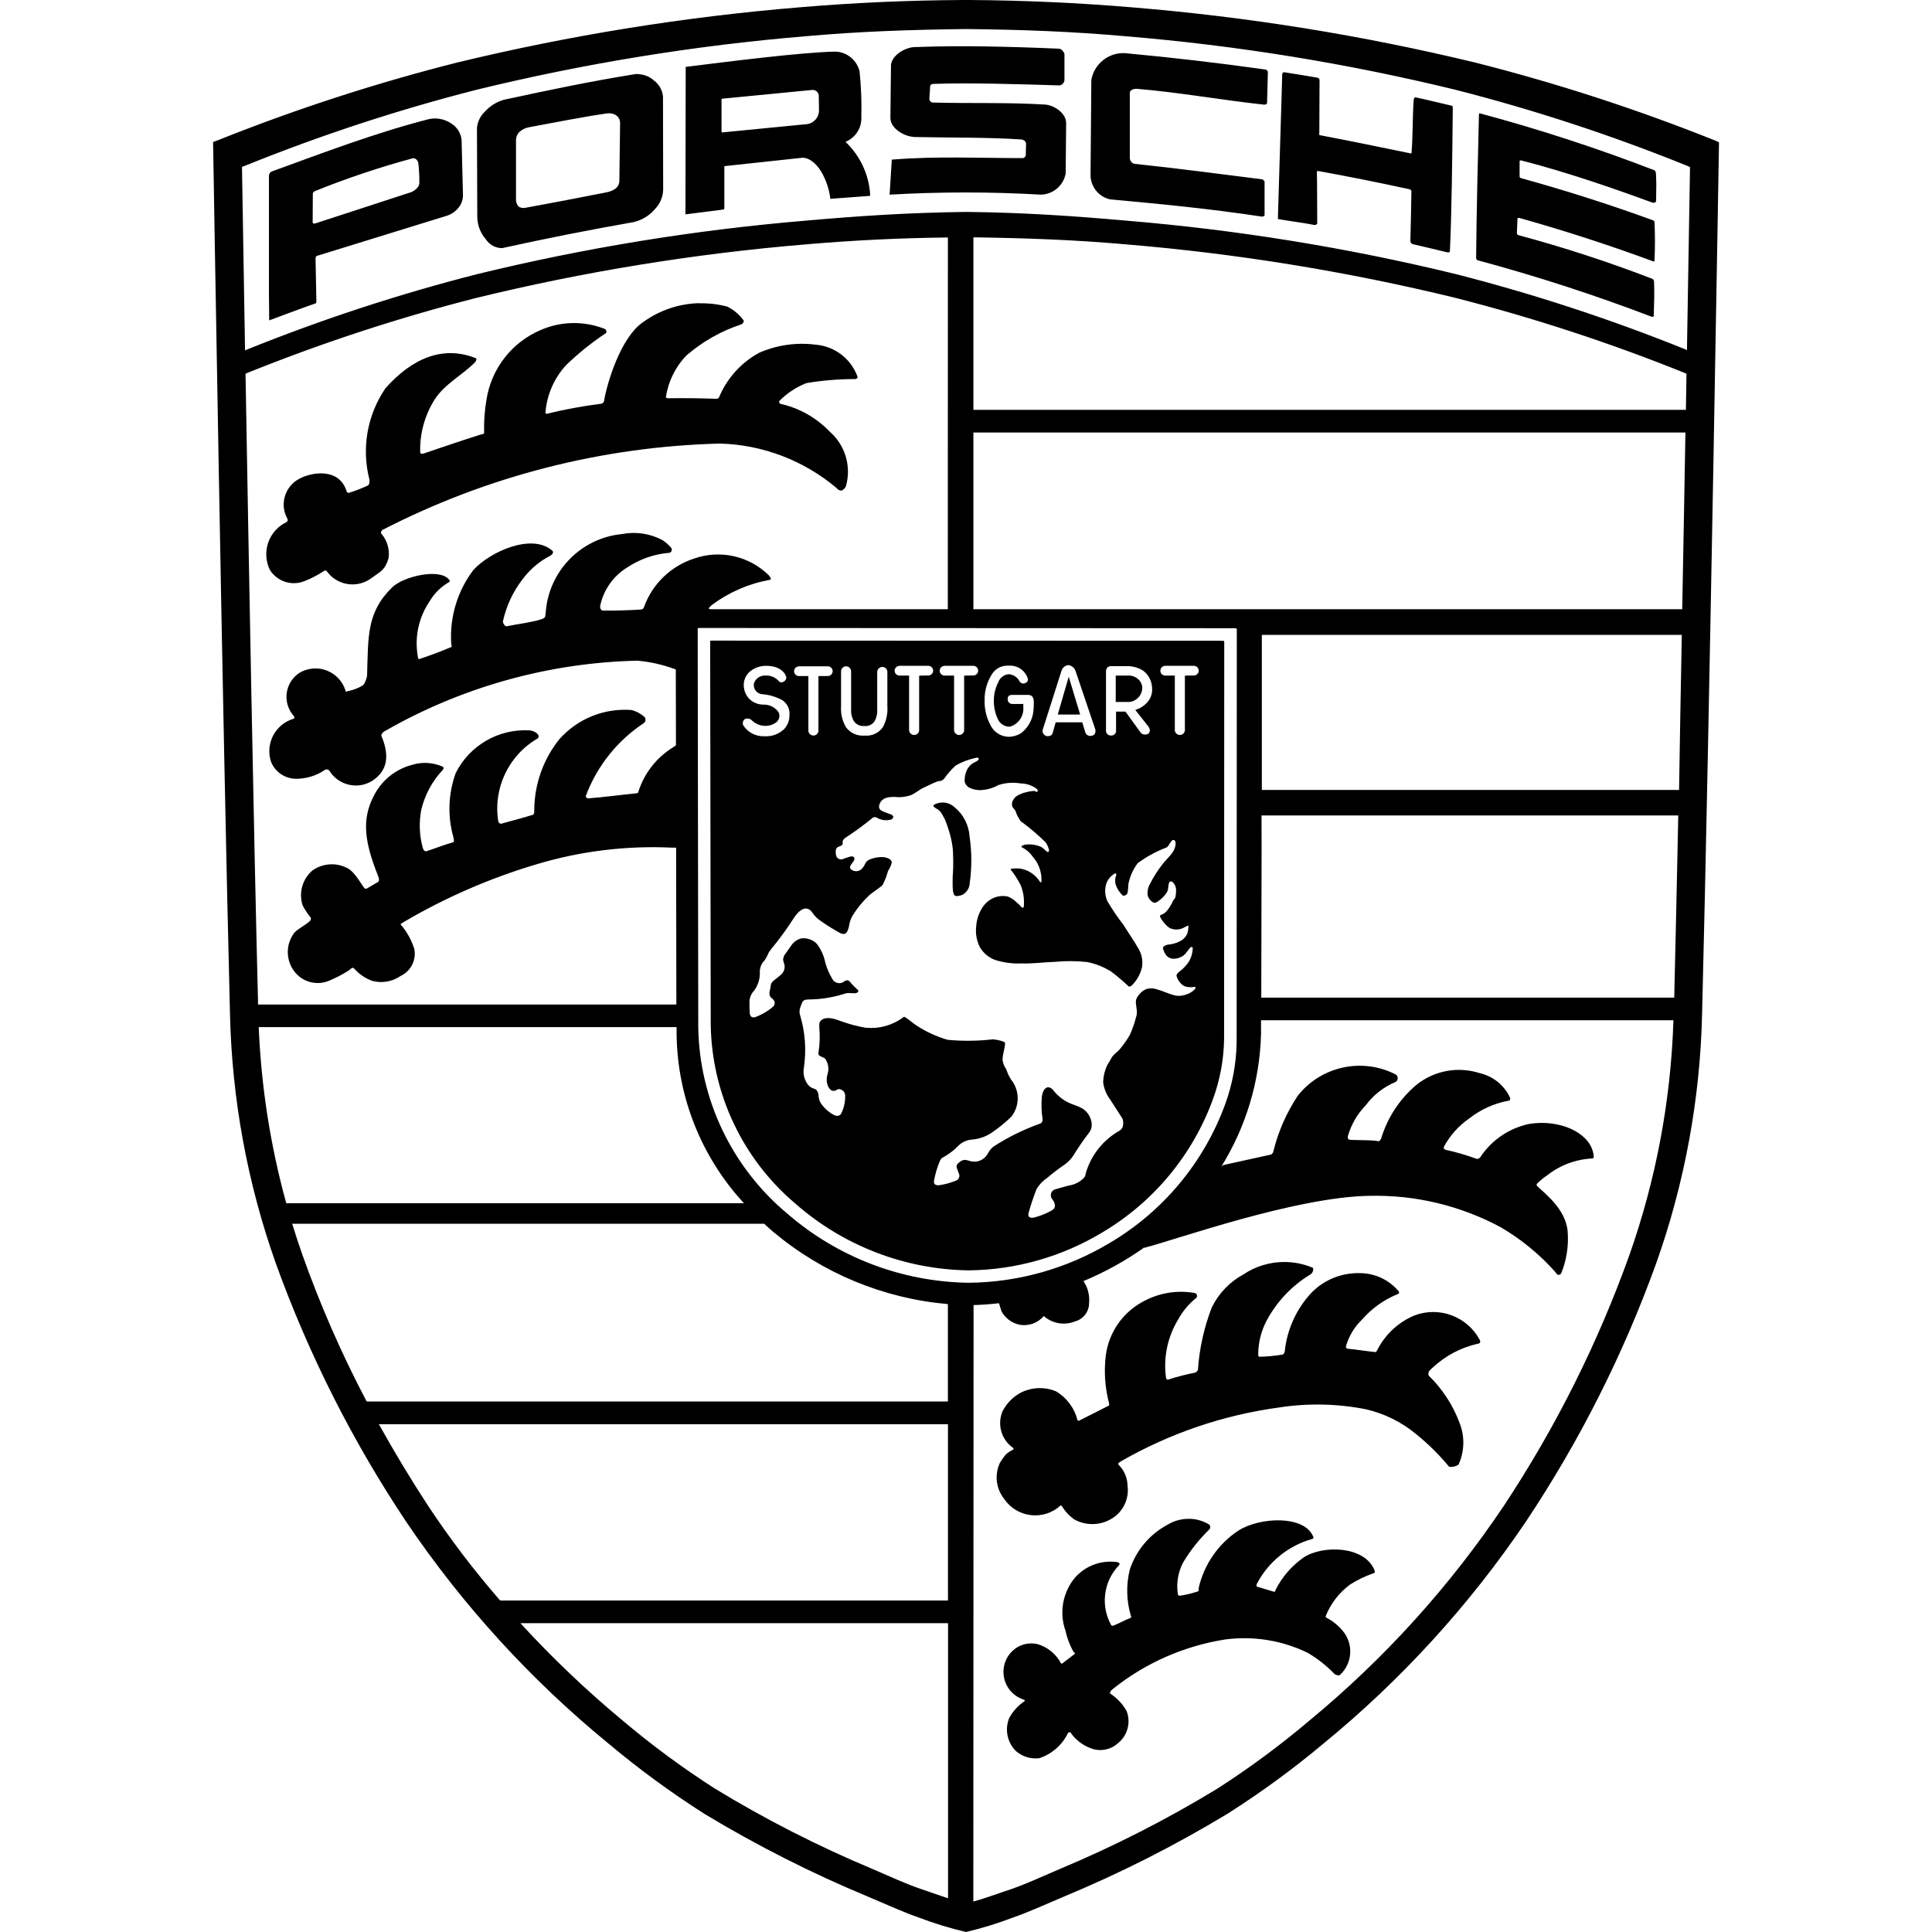
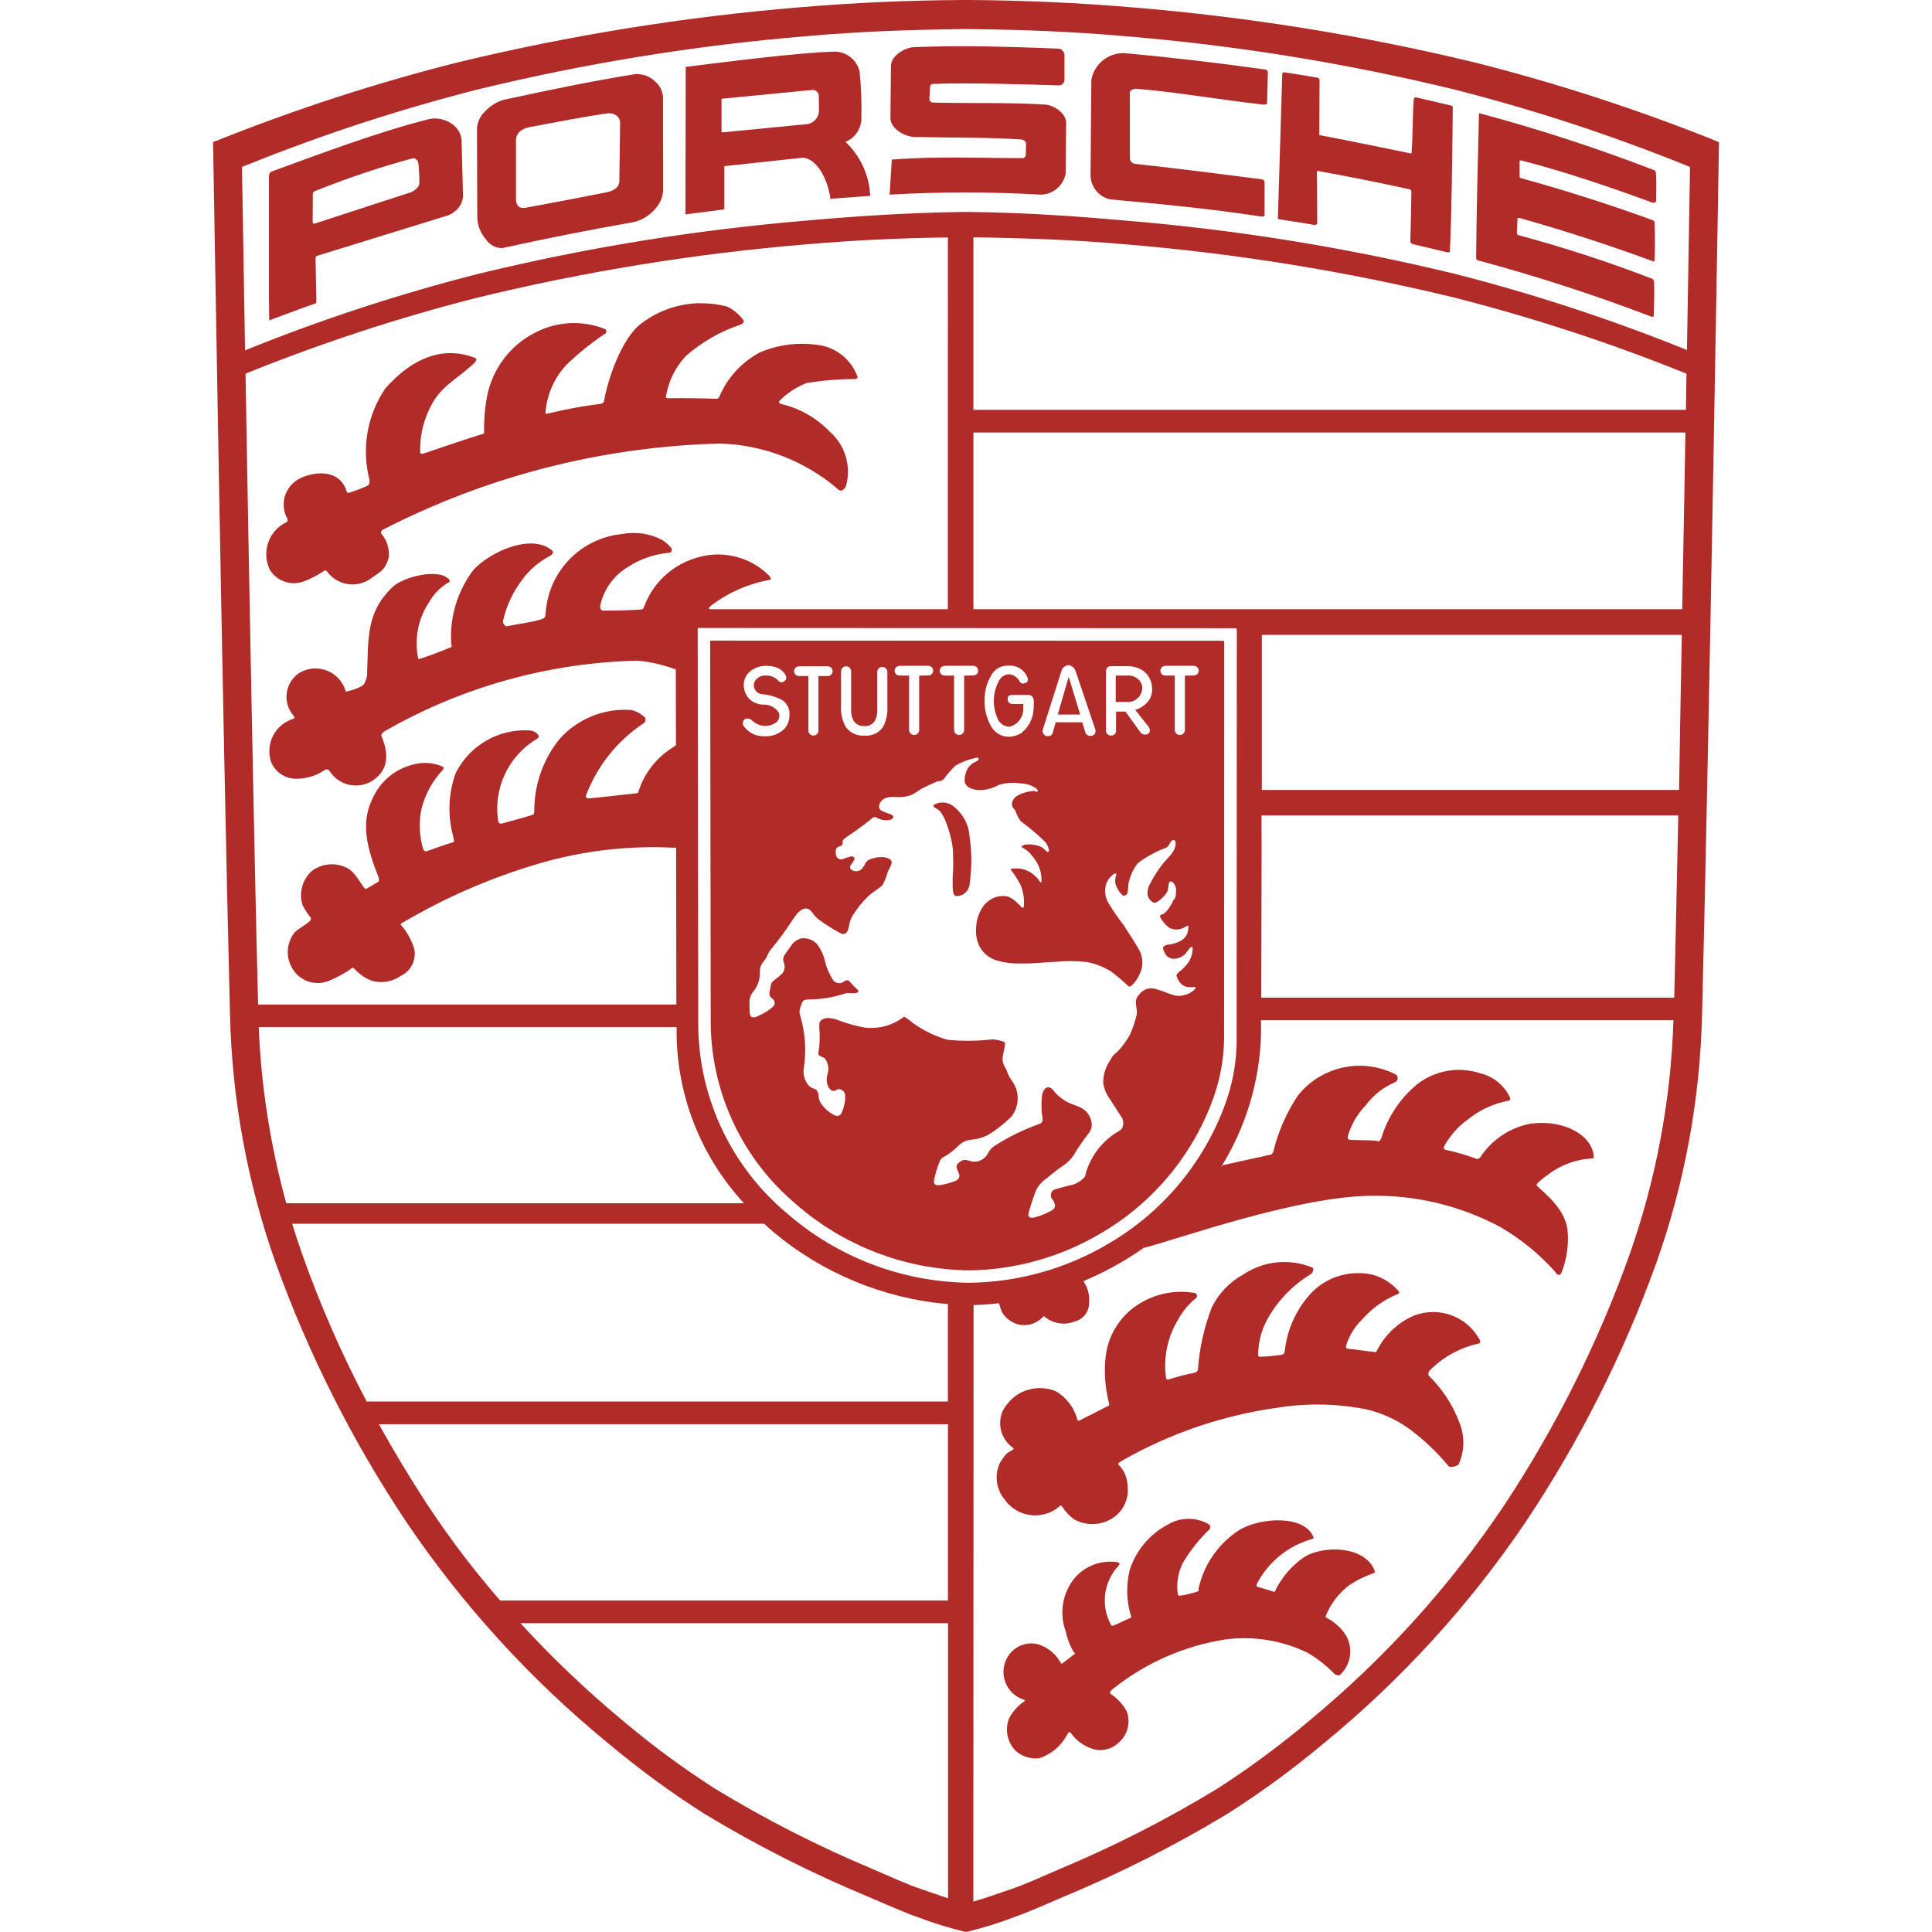
- <svg xmlns="http://www.w3.org/2000/svg" role="img" viewBox="0 0 24 24">
+ <svg xmlns="http://www.w3.org/2000/svg" fill="#B12B28" role="img" viewBox="0 0 24 24">
  <path d="M11.972 0A25.68 25.68 0 0 0 9.93.091a27.858 27.858 0 0 0-4.248.685 23.565 23.565 0 0 0-2.975.966l-.06.022s.118 7.243.21 10.831a9.934 9.934 0 0 0 .569 3.098 14.899 14.899 0 0 0 1.622 3.214A12.884 12.884 0 0 0 7.56 21.66a11.234 11.234 0 0 0 1.192.873 15.214 15.214 0 0 0 2.038 1.031c.233.098.436.192.62.255A4.58 4.58 0 0 0 12 24a4.58 4.58 0 0 0 .59-.182c.182-.063.387-.156.62-.255a15.22 15.22 0 0 0 2.037-1.031 11.25 11.25 0 0 0 1.194-.873 12.88 12.88 0 0 0 2.511-2.752 14.889 14.889 0 0 0 1.622-3.214 9.934 9.934 0 0 0 .57-3.098c.091-3.588.21-10.827.21-10.827a.635.635 0 0 0-.057-.026 23.564 23.564 0 0 0-2.976-.966 27.856 27.856 0 0 0-4.248-.684A26.068 26.068 0 0 0 12.031 0zm0 .361h.057c.679.008 1.288.03 1.963.09a26.585 26.585 0 0 1 4.084.663 22.53 22.53 0 0 1 2.861.937.619.619 0 0 1 .057.025l-.038 2.274a.113.113 0 0 0-.019-.01 22.55 22.55 0 0 0-2.86-.937 26.61 26.61 0 0 0-4.085-.662c-.675-.06-1.281-.1-1.96-.108h-.058c-.679.009-1.29.048-1.965.108a26.608 26.608 0 0 0-4.084.665 22.547 22.547 0 0 0-2.861.938.116.116 0 0 0-.02.01l-.038-2.281.058-.022a22.527 22.527 0 0 1 2.86-.937A26.581 26.581 0 0 1 10.01.45c.675-.06 1.284-.08 1.963-.089zm.288.216a16.633 16.633 0 0 0-.902.008c-.121.005-.288.109-.29.23l-.007.648c-.002.132.172.236.305.239.462.01.87.002 1.318.03.033.003.062.023.062.056l-.003.13a.042.042 0 0 1-.045.046c-.521 0-1.066-.025-1.593.017-.028.002-.027-.005-.028.023l-.024.384-.002.03a16.318 16.318 0 0 1 1.882 0 .32.32 0 0 0 .305-.262l.006-.627c0-.129-.158-.224-.261-.23-.442-.028-.945-.013-1.394-.025a.046.046 0 0 1-.044-.05l.009-.145c0-.028.019-.036.047-.037.444-.016 1.107.005 1.562.019a.072.072 0 0 0 .06-.07V.674c0-.017-.032-.067-.063-.068V.605a33.113 33.113 0 0 0-.9-.028zm-1.88.064c-.423.008-1.341.125-1.862.19L8.515 2.64v.023l.47-.06a.014.014 0 0 0 .01-.006.014.014 0 0 0 .003-.01v-.523l.947-.102c.083-.015.18.046.256.169a.88.88 0 0 1 .114.339l.467-.035c.01 0 .03 0 .028-.01a.988.988 0 0 0-.307-.663.316.316 0 0 0 .197-.31 4.34 4.34 0 0 0-.022-.564.32.32 0 0 0-.3-.247zm3.59.019a.404.404 0 0 0-.413.332l-.01 1.195a.312.312 0 0 0 .24.289c.61.057 1.21.112 1.89.215.011 0 .032-.007.032-.017v-.416c0-.009-.02-.028-.027-.03-.454-.057-1.053-.137-1.589-.193a.076.076 0 0 1-.058-.07v-.812c0-.034.05-.052.084-.05.529.044 1.056.14 1.584.197.014.002.036-.007.037-.021l.01-.382a.037.037 0 0 0-.029-.033 36.382 36.382 0 0 0-1.75-.204zm1.98.237c-.012 0-.022.014-.022.025-.006.274-.045 1.457-.053 1.772v.027c.155.027.326.048.453.074.014.002.035-.008.035-.022-.002-.207 0-.448-.004-.636 0-.013.006-.014.02-.012a31.392 31.392 0 0 1 1.102.22c.008 0 .052.007.052.03-.003.217-.007.4-.013.617a.041.041 0 0 0 .027.04c.145.033.283.067.42.1.037.008.043.001.044-.012.022-.451.03-1.174.036-1.784 0-.008-.003-.02-.01-.022-.153-.035-.297-.072-.453-.105-.014-.003-.022.02-.023.035-.015.223-.009.43-.026.652 0 .008 0 .012-.009.01-.37-.076-.765-.158-1.132-.227-.01-.002-.006-.02-.005-.031l.003-.653a.033.033 0 0 0-.026-.03 23.196 23.196 0 0 0-.417-.068zM7.934.92a.303.303 0 0 0-.037 0c-.543.086-1.089.201-1.64.32a.5.5 0 0 0-.23.143.322.322 0 0 0-.102.205l.004 1.118a.434.434 0 0 0 .106.266.24.24 0 0 0 .204.11 38.518 38.518 0 0 1 1.633-.323.497.497 0 0 0 .268-.166.362.362 0 0 0 .098-.23L8.236 1.2a.28.28 0 0 0-.11-.198.303.303 0 0 0-.191-.08zm2.157.197a.076.076 0 0 1 .08.069l.003.189a.172.172 0 0 1-.14.166l-1.062.104-.009-.008V1.23l.009-.004 1.111-.108a.076.076 0 0 1 .008 0zm-2.52.29a.167.167 0 0 1 .078.022.117.117 0 0 1 .054.106l-.009.704a.125.125 0 0 1-.049.105.291.291 0 0 1-.12.047 61.16 61.16 0 0 1-.997.19.106.106 0 0 1-.088-.017.133.133 0 0 1-.03-.1v-.726a.143.143 0 0 1 .04-.097.243.243 0 0 1 .12-.06c.29-.054.67-.129.968-.172a.167.167 0 0 1 .033-.002zm10.81 0l-.001.001c-.008 0-.008.012-.008.019-.014.606-.03 1.167-.035 1.773 0 .013.006.03.018.033a22.245 22.245 0 0 1 2.158.7c.032.011.031-.013.031-.022.003-.138.01-.278.003-.416a.041.041 0 0 0-.025-.033 16.602 16.602 0 0 0-1.66-.541.028.028 0 0 1-.019-.026l.008-.18c0-.008.014-.01.022-.008a21.848 21.848 0 0 1 1.67.542c.01.003.01-.01.01-.019a5.121 5.121 0 0 0 0-.468.029.029 0 0 0-.02-.026 21.457 21.457 0 0 0-1.638-.523c-.008-.002-.018-.01-.018-.018v-.192c0-.008.013-.013.021-.01.564.144 1.184.36 1.615.519.038.014.06.008.06-.027 0-.157.006-.168-.002-.324-.002-.02-.004-.04-.022-.047a21.383 21.383 0 0 0-2.169-.707zm-12.97.064a.365.365 0 0 0-.084.009c-.65.166-1.303.414-1.956.652a.063.063 0 0 0-.03.052V3.65l.003.33s.471-.177.573-.21c.013-.004.013-.017.013-.031l-.01-.52c0-.015.002-.037.016-.04l1.625-.502a.306.306 0 0 0 .138-.101.237.237 0 0 0 .052-.156l-.017-.683a.272.272 0 0 0-.119-.197.365.365 0 0 0-.204-.068zm-.286.496c.036-.01.07.031.072.063a1.86 1.86 0 0 1 .012.25c-.001.045-.066.097-.11.11l-1.184.386c-.011.004-.031 0-.031-.012l.002-.358c0-.017.02-.031.036-.036a10.796 10.796 0 0 1 1.203-.403zm6.967.981c.653.01 1.246.03 1.9.088a26.591 26.591 0 0 1 4.083.663 22.501 22.501 0 0 1 2.861.937.107.107 0 0 1 .014.007 89.441 89.441 0 0 0-.007.448h-8.851zm-.317.002l-.001 4.618H8.827c-.043-.004-.015-.023.015-.052a1.71 1.71 0 0 1 .715-.312c.022-.002.028-.014-.003-.054a.898.898 0 0 0-.93-.212.985.985 0 0 0-.624.603.04.04 0 0 1-.04.031 6.734 6.734 0 0 1-.47.013c-.025 0-.037-.032-.035-.056a.737.737 0 0 1 .343-.484 1.1 1.1 0 0 1 .519-.178.04.04 0 0 0 .02-.063.515.515 0 0 0-.105-.093.758.758 0 0 0-.504-.077 1.053 1.053 0 0 0-.948.964c-.01.06.006.074-.053.094-.112.038-.322.064-.434.088-.02.003-.05-.043-.045-.063a1.309 1.309 0 0 1 .244-.522 1.006 1.006 0 0 1 .342-.291c.026-.013.05-.044.026-.064-.253-.22-.771.012-.98.241a1.37 1.37 0 0 0-.275.91c0 .016.014.041 0 .047a4.942 4.942 0 0 1-.4.15c-.012.003-.014-.028-.016-.04a.93.93 0 0 1 .147-.677.661.661 0 0 1 .244-.241c.01-.006.008-.018 0-.028-.115-.149-.569-.042-.708.094-.32.312-.297.615-.312 1.097-.001.023-.03.111-.056.123a.57.57 0 0 1-.184.07c-.021.006-.023.014-.028-.007a.39.39 0 0 0-.57-.222.356.356 0 0 0-.077.532c.015.017.02.034-.003.041a.42.42 0 0 0-.275.534.336.336 0 0 0 .296.21.628.628 0 0 0 .37-.108.043.043 0 0 1 .06.01.386.386 0 0 0 .531.124c.162-.107.234-.273.114-.559-.007-.016.02-.046.034-.054a6.615 6.615 0 0 1 3.144-.88 1.78 1.78 0 0 1 .456.101.094.094 0 0 1 .023.008l.002.941a.19.19 0 0 1-.034.025 1.005 1.005 0 0 0-.432.55c-.004.017-.006.021-.035.024-.193.019-.399.047-.591.062-.011.002-.032-.019-.028-.03a1.87 1.87 0 0 1 .725-.908.057.057 0 0 0 .01-.067.375.375 0 0 0-.168-.093 1.087 1.087 0 0 0-.895.362 1.418 1.418 0 0 0-.312.875c-.001.022.003.058-.019.065-.124.039-.261.074-.39.11-.015.004-.035-.011-.038-.027a1.006 1.006 0 0 1 .486-1.03c.051-.04-.038-.102-.102-.102a.963.963 0 0 0-.913.53 1.301 1.301 0 0 0-.03.793c.003.023.019.063-.006.069-.079.019-.265.09-.323.108-.021.007-.035-.003-.047-.03a1.041 1.041 0 0 1-.021-.488 1.102 1.102 0 0 1 .268-.493c.008-.01.011-.032 0-.037a.54.54 0 0 0-.378-.025.74.74 0 0 0-.477.38c-.159.297-.118.583.051 1.005.008.02.018.058 0 .07l-.137.08c-.017.013-.032.002-.044-.015-.055-.078-.124-.202-.21-.24a.415.415 0 0 0-.428.035.406.406 0 0 0-.12.431.875.875 0 0 0 .1.152c.01.014-.001.036-.013.047-.059.052-.14.09-.188.14a.395.395 0 0 0-.01.471.365.365 0 0 0 .45.123 1.624 1.624 0 0 0 .232-.122c.027-.018.045-.051.07-.025a.546.546 0 0 0 .224.153.427.427 0 0 0 .354-.062.305.305 0 0 0 .168-.338.875.875 0 0 0-.143-.27c-.033-.035-.035-.033 0-.054a7.435 7.435 0 0 1 1.66-.724 5.024 5.024 0 0 1 1.69-.207h.046l.003 1.949H3.206c-.054-2.133-.116-5.51-.156-7.836a.113.113 0 0 1 .014-.007 22.499 22.499 0 0 1 2.86-.937 26.59 26.59 0 0 1 4.084-.663 23.38 23.38 0 0 1 1.768-.086zm-3.088.816a1.237 1.237 0 0 0-.693.232c-.286.188-.456.773-.49.982a.044.044 0 0 1-.04.036 5.998 5.998 0 0 0-.676.125c-.007.001-.012-.01-.012-.017a.983.983 0 0 1 .258-.59 3.506 3.506 0 0 1 .493-.396c.013-.011.004-.045-.012-.051a1.035 1.035 0 0 0-.797.012 1.129 1.129 0 0 0-.675.867 2.062 2.062 0 0 0-.029.41c.002.017-.03.018-.045.023-.246.077-.504.167-.71.236-.01.004-.039.002-.039-.01a1.168 1.168 0 0 1 .175-.655c.12-.195.343-.305.505-.469.011-.012.028-.044.011-.051-.41-.165-.797.004-1.124.375a1.395 1.395 0 0 0-.2 1.124c.009.036 0 .075-.019.083a1.805 1.805 0 0 1-.23.089.025.025 0 0 1-.033-.02c-.093-.296-.44-.238-.597-.148a.361.361 0 0 0-.139.489.031.031 0 0 1-.01.044.442.442 0 0 0-.205.596.352.352 0 0 0 .428.137 1.208 1.208 0 0 0 .246-.129.027.027 0 0 1 .03.004.393.393 0 0 0 .566.08c.115-.082.16-.096.204-.244a.39.39 0 0 0-.09-.3c-.012-.01-.001-.04.013-.047A9.692 9.692 0 0 1 8.947 5.51a2.35 2.35 0 0 1 1.446.553.072.072 0 0 0 .062.031.098.098 0 0 0 .054-.056.66.66 0 0 0-.204-.678 1.21 1.21 0 0 0-.612-.344c-.012-.003-.02-.029-.01-.037a.968.968 0 0 1 .335-.22 3.587 3.587 0 0 1 .605-.05c.014-.001.035-.015.03-.028a.606.606 0 0 0-.527-.4 1.325 1.325 0 0 0-.693.1 1.118 1.118 0 0 0-.5.553.036.036 0 0 1-.032.02 12.139 12.139 0 0 0-.594-.007c-.014 0-.035 0-.035-.014a.943.943 0 0 1 .255-.517 1.989 1.989 0 0 1 .68-.386c.019-.006.04-.036.029-.051a.549.549 0 0 0-.201-.17 1.237 1.237 0 0 0-.347-.041zm3.405 1.607h8.845c-.012.686-.025 1.433-.04 2.195h-8.805zM8.681 7.801l6.666.003a.016.016 0 0 1 .017.013l-.002 5.138a2.354 2.354 0 0 1-.143.764 3.327 3.327 0 0 1-1.44 1.725 3.468 3.468 0 0 1-1.74.491 3.512 3.512 0 0 1-2.26-.86 3.078 3.078 0 0 1-1.105-2.31L8.667 7.82c0-.013.001-.019.014-.019zm6.994.086h5.217c-.012.645-.025 1.296-.034 1.926h-5.183V8.318zm-6.839.071c-.013 0-.014.005-.014.018l.007 4.753a2.97 2.97 0 0 0 1.054 2.225 3.333 3.333 0 0 0 2.153.827 3.284 3.284 0 0 0 1.66-.473 3.193 3.193 0 0 0 1.374-1.66 2.28 2.28 0 0 0 .136-.734l.002-4.94a.015.015 0 0 0-.016-.014zm4.436.304a.101.101 0 0 1 .001 0 .11.11 0 0 1 .087.071l.242.715a.079.079 0 0 1-.003.07.066.066 0 0 1-.054.024.065.065 0 0 1-.063-.044l-.038-.125h-.33l-.036.128c-.01.04-.04.044-.071.044a.063.063 0 0 1-.044-.028.057.057 0 0 1-.01-.052l.232-.728a.101.101 0 0 1 .087-.075zm-.763.007a.226.226 0 0 1 .023 0 .232.232 0 0 1 .235.157.046.046 0 0 1-.031.059.053.053 0 0 1-.07-.02.166.166 0 0 0-.132-.09.151.151 0 0 0-.133.1.498.498 0 0 0-.055.222.524.524 0 0 0 .046.228.159.159 0 0 0 .154.102.233.233 0 0 0 .166-.243v-.039h-.135a.057.057 0 0 1-.059-.063c0-.023.007-.05.059-.05h.192c.064 0 .073.048.073.09a.792.792 0 0 1-.011.152.399.399 0 0 1-.15.236.301.301 0 0 1-.15.043.257.257 0 0 1-.227-.145.618.618 0 0 1-.073-.31.577.577 0 0 1 .08-.304.226.226 0 0 1 .198-.125zm-2.988.002a.318.318 0 0 1 .004 0c.183.002.243.111.243.15 0 .035-.061.08-.095.039a.2.2 0 0 0-.157-.068.143.143 0 0 0-.15.096.114.114 0 0 0 .094.135.61.61 0 0 1 .267.08h-.001a.202.202 0 0 1 .081.18.247.247 0 0 1-.067.175.327.327 0 0 1-.247.088.297.297 0 0 1-.263-.14c-.004-.01-.01-.063.034-.078a.084.084 0 0 1 .082.026.239.239 0 0 0 .156.063.223.223 0 0 0 .148-.05.105.105 0 0 0 .024-.116.219.219 0 0 0-.193-.098.25.25 0 0 1-.172-.07.25.25 0 0 1-.069-.196.219.219 0 0 1 .1-.163.318.318 0 0 1 .181-.053zm1.649 0a.06.06 0 0 1 .001 0 .06.06 0 0 1 .006 0h.355a.06.06 0 1 1 0 .12l-.114.002v.682a.063.063 0 0 1-.125 0v-.683h-.116a.06.06 0 0 1-.007-.12zm.56 0a.06.06 0 0 1 .001 0 .06.06 0 0 1 .006 0h.354a.06.06 0 1 1 0 .12l-.114.002v.682a.063.063 0 0 1-.125 0v-.683h-.115a.06.06 0 0 1-.007-.12zm2.74 0a.06.06 0 0 1 .002 0 .06.06 0 0 1 .006 0h.353a.06.06 0 1 1 0 .12l-.112.002v.682a.063.063 0 0 1-.125 0v-.683h-.116a.06.06 0 0 1-.007-.12zm-.677.004a.063.063 0 0 1 .012 0h.19a.364.364 0 0 1 .208.058.278.278 0 0 1 .108.206.235.235 0 0 1-.071.198.305.305 0 0 1-.117.075l-.02.007.158.2a.086.086 0 0 1 .023.056c-.002.032-.023.05-.06.05a.066.066 0 0 1-.056-.027l-.187-.258h-.117v.23a.059.059 0 0 1-.063.067.06.06 0 0 1-.062-.067v-.726a.073.073 0 0 1 .016-.05.063.063 0 0 1 .038-.019zm-3.87.002a.06.06 0 0 1 .003 0h.357a.06.06 0 0 1 0 .121h-.116v.684a.063.063 0 0 1-.125 0v-.684h-.116a.06.06 0 0 1-.003-.12zm.583 0a.063.063 0 0 1 .002 0 .063.063 0 0 1 .065.064v.471a.258.258 0 0 0 .037.151.146.146 0 0 0 .127.056.138.138 0 0 0 .125-.056.265.265 0 0 0 .035-.15V8.34h.001a.063.063 0 0 1 .125 0v.432a.474.474 0 0 1-.056.262.25.25 0 0 1-.228.104.26.26 0 0 1-.23-.104.456.456 0 0 1-.061-.262V8.34a.063.063 0 0 1 .058-.063zm3.354.115v.328h.13a.18.18 0 0 0 .2-.174.15.15 0 0 0-.051-.109.178.178 0 0 0-.13-.045zm-.584.015l-.136.469h.278zm-1.14 1.005c.011 0 .021.002.022.011.002.018-.016.029-.042.042a.206.206 0 0 0-.094.08.31.31 0 0 0-.039.163.115.115 0 0 0 .063.079.298.298 0 0 0 .142.028.502.502 0 0 0 .215-.063.581.581 0 0 1 .276-.02.341.341 0 0 1 .194.063c.024.017.02.038.011.04-.014.005-.029-.012-.044-.01a.674.674 0 0 0-.142.03c-.06.027-.087.037-.116.09a.099.099 0 0 0-.007.073c.01.024.035.04.04.057a.446.446 0 0 0 .064.125.205.205 0 0 0 .03.023 2.668 2.668 0 0 1 .282.243.26.26 0 0 1 .04.093c.003.012-.007.03-.018.025a.255.255 0 0 1-.036-.029.178.178 0 0 0-.053-.039.368.368 0 0 0-.176-.025c-.027 0-.081.024-.05.036a.357.357 0 0 1 .132.116.43.43 0 0 1 .107.31c0 .006-.012.01-.015.006a.359.359 0 0 0-.102-.109.324.324 0 0 0-.21-.062c-.015.001-.06 0-.055.014a1.19 1.19 0 0 1 .123.191.562.562 0 0 1 .039.276c-.001.005-.02.01-.023.005a.61.61 0 0 0-.077-.076.349.349 0 0 0-.094-.06.29.29 0 0 0-.204.028.325.325 0 0 0-.13.132.492.492 0 0 0-.062.205.46.46 0 0 0 .042.257.368.368 0 0 0 .19.164.955.955 0 0 0 .334.044c.139.005.278-.016.417-.02a1.943 1.943 0 0 1 .396.003.88.88 0 0 1 .3.12 2.64 2.64 0 0 1 .215.183c.008.006.026-.003.035-.009a.462.462 0 0 0 .131-.233.346.346 0 0 0-.056-.246c-.047-.085-.116-.18-.17-.27a2.962 2.962 0 0 1-.202-.296.305.305 0 0 1-.017-.221.238.238 0 0 1 .107-.128c.011-.007.022.006.017.021a.184.184 0 0 0-.008.112.32.32 0 0 0 .089.14c.013.01.047-.005.055-.021.018-.043.007-.11.023-.154a.619.619 0 0 1 .108-.226 1.47 1.47 0 0 1 .36-.196c.033-.019.054-.105.091-.091.037.013.017.1-.011.142-.04.062-.087.1-.131.156a1.536 1.536 0 0 0-.157.247.222.222 0 0 0-.029.137.14.14 0 0 0 .073.094c.022.01.05-.01.07-.025a.385.385 0 0 0 .097-.103c.023-.038.01-.089.032-.128.006-.009.03-.007.037 0a.139.139 0 0 1 .044.084.393.393 0 0 1-.01.113c-.003.008-.024.027-.031.045a.244.244 0 0 1-.02.04c-.036.063-.078.116-.125.126-.01.001-.017.021-.01.03a.391.391 0 0 0 .113.132.198.198 0 0 0 .152.01c.027-.008.048-.027.079-.037.013-.004.005.004.005.017a.27.27 0 0 1-.015.086.19.19 0 0 1-.075.083.395.395 0 0 1-.166.05c-.027.005-.068.025-.058.051a.256.256 0 0 0 .042.085.122.122 0 0 0 .08.039.205.205 0 0 0 .125-.036c.04-.026.061-.074.096-.108.007-.006.026 0 .026.01a.36.36 0 0 1-.041.158.497.497 0 0 1-.128.138c-.015.013-.033.029-.033.049a.2.2 0 0 0 .044.084.134.134 0 0 0 .083.054.269.269 0 0 0 .1 0c.013 0 .01.023-.001.031a.253.253 0 0 1-.117.068.25.25 0 0 1-.128.008c-.081-.02-.134-.05-.214-.073a.23.23 0 0 0-.135-.009.227.227 0 0 0-.106.083.133.133 0 0 0-.03.064c-.006.063.025.13.005.192a1.415 1.415 0 0 1-.081.234 1.314 1.314 0 0 1-.115.165c-.04.054-.093.074-.12.133a.638.638 0 0 1-.038.063.515.515 0 0 0-.058.229.452.452 0 0 0 .085.209l.153.237a.149.149 0 0 1 .009.083.088.088 0 0 1-.044.07.893.893 0 0 0-.419.527l-.002.013v.004a.106.106 0 0 1-.021.042.334.334 0 0 1-.19.096c-.055.015-.11.029-.165.046a.077.077 0 0 0-.044.031.08.08 0 0 0 .009.097.137.137 0 0 1 .03.071.063.063 0 0 1-.013.042.108.108 0 0 1-.028.022.865.865 0 0 1-.216.087c-.05.011-.086-.002-.07-.059a3.075 3.075 0 0 1 .098-.293.42.42 0 0 1 .133-.14 2.289 2.289 0 0 1 .212-.162.411.411 0 0 0 .119-.126 3.299 3.299 0 0 1 .19-.275.163.163 0 0 0 .029-.129.246.246 0 0 0-.142-.185 1.052 1.052 0 0 0-.085-.034.534.534 0 0 1-.246-.175.09.09 0 0 0-.062-.04c-.063.002-.081.09-.083.138a1.17 1.17 0 0 0 .004.212.18.18 0 0 1 .004.072.055.055 0 0 1-.039.034 2.74 2.74 0 0 0-.565.279.24.24 0 0 0-.063.07l-.017.029a.187.187 0 0 1-.223.08.5.5 0 0 0-.044-.011.094.094 0 0 0-.064.017.162.162 0 0 0-.041.036.06.06 0 0 0-.01.019v.006a.057.057 0 0 0 0 .008.07.07 0 0 0 .004.017l.022.06a.066.066 0 0 1-.038.096.881.881 0 0 1-.203.055c-.04.005-.075-.01-.065-.057a1.1 1.1 0 0 1 .07-.237.094.094 0 0 1 .057-.06.79.79 0 0 0 .179-.14.266.266 0 0 1 .169-.073.512.512 0 0 0 .262-.1 1.73 1.73 0 0 0 .225-.186.37.37 0 0 0-.006-.46l-.02-.035c-.019-.03-.03-.073-.046-.104a.24.24 0 0 1-.039-.104c0-.068.027-.133.031-.201a.024.024 0 0 0-.016-.025.488.488 0 0 0-.137-.03 2.677 2.677 0 0 1-.56.006 1.423 1.423 0 0 1-.39-.18c-.053-.033-.085-.07-.139-.101-.014-.008-.015-.005-.028.006a.672.672 0 0 1-.459.125h-.002a1.766 1.766 0 0 1-.294-.077c-.073-.027-.19-.074-.26-.015-.029.025-.022.06-.022.093a1.244 1.244 0 0 1-.01.305.038.038 0 0 0 .003.032.044.044 0 0 0 .006.006.136.136 0 0 0 .036.02l.01.004c.028.01.033.023.05.058a.196.196 0 0 1 .016.062.159.159 0 0 1-.003.062.544.544 0 0 1-.009.039.207.207 0 0 0 .008.135.115.115 0 0 0 .042.053.073.073 0 0 0 .01.004.063.063 0 0 0 .01.003.068.068 0 0 0 .01 0h.01a.074.074 0 0 0 .02-.008l.004-.002a.05.05 0 0 1 .035-.012.046.046 0 0 1 .01.003.08.08 0 0 1 .063.074.484.484 0 0 1-.046.221.058.058 0 0 1-.077.03l-.018-.007a.445.445 0 0 1-.14-.117.19.19 0 0 1-.049-.112.12.12 0 0 0-.028-.082.09.09 0 0 0-.032-.016.144.144 0 0 1-.07-.046.268.268 0 0 1-.052-.219 1.5 1.5 0 0 0-.046-.64.149.149 0 0 1 .002-.108l.016-.043a.148.148 0 0 1 .007-.016.06.06 0 0 1 .042-.032.167.167 0 0 1 .029-.003 1.516 1.516 0 0 0 .45-.07.152.152 0 0 1 .062-.01.89.89 0 0 0 .073.002c.03 0 .06-.027.024-.05a.847.847 0 0 1-.084-.087.046.046 0 0 0-.052-.022.072.072 0 0 0-.01.005l-.009.005a.098.098 0 0 1-.152-.029.824.824 0 0 1-.087-.202.555.555 0 0 0-.109-.238.235.235 0 0 0-.19-.063.216.216 0 0 0-.13.098l-.063.088a.144.144 0 0 0-.031.067.107.107 0 0 0 0 .016.14.14 0 0 0 .008.032.133.133 0 0 1-.039.154l-.094.075a.087.087 0 0 0-.03.06.527.527 0 0 1-.012.06.13.13 0 0 0-.003.045.088.088 0 0 0 .002.012.081.081 0 0 0 .031.04.156.156 0 0 1 .013.012.074.074 0 0 1 .012.017.06.06 0 0 1-.012.07.219.219 0 0 1-.024.021.753.753 0 0 1-.19.108.098.098 0 0 1-.026.006c-.038.003-.05-.026-.052-.06-.003-.044-.003-.089-.003-.134a.207.207 0 0 1 .057-.137.36.36 0 0 0 .072-.225.197.197 0 0 1 .04-.13.305.305 0 0 0 .057-.09.257.257 0 0 1 .039-.066 3.861 3.861 0 0 0 .281-.384c.054-.086.155-.192.237-.073a.357.357 0 0 0 .078.084 2.395 2.395 0 0 0 .259.164c.094.053.109-.042.125-.121v-.003a.331.331 0 0 1 .038-.092 1.26 1.26 0 0 1 .202-.247c.043-.038.105-.076.15-.113.018-.016.023-.018.03-.04.009-.022.024-.05.034-.078.01-.027.015-.055.024-.076a.344.344 0 0 0 .044-.098v-.003a.023.023 0 0 0 0-.005v-.007l-.003-.007a.05.05 0 0 0-.021-.024.18.18 0 0 0-.102-.026h-.003a.384.384 0 0 0-.148.031.106.106 0 0 0-.054.054.226.226 0 0 1-.042.063.098.098 0 0 1-.13.006c-.024-.016-.014-.043 0-.063a.414.414 0 0 0 .035-.05.042.042 0 0 0 .005-.025v-.004l-.002-.005a.031.031 0 0 0-.005-.006.046.046 0 0 0-.045-.007.98.98 0 0 0-.083.027.064.064 0 0 1-.094-.047.174.174 0 0 1-.003-.055.055.055 0 0 1 .04-.05c.02-.006.05-.017.046-.042a.079.079 0 0 1 0-.023.052.052 0 0 1 .012-.024.14.14 0 0 1 .03-.025 3.869 3.869 0 0 0 .32-.234.05.05 0 0 1 .064-.01l.01.006a.223.223 0 0 0 .151.02.046.046 0 0 0 .041-.03.025.025 0 0 0 0-.005v-.005l-.002-.006-.003-.004a.071.071 0 0 0-.035-.021l-.058-.021a.269.269 0 0 1-.052-.025.053.053 0 0 1-.025-.059c.023-.113.147-.114.241-.105h.004a.505.505 0 0 0 .14-.022c.06-.021.106-.067.163-.094.057-.027.117-.057.176-.08.018-.006.033-.002.049-.009a.091.091 0 0 0 .035-.025.965.965 0 0 1 .142-.163.822.822 0 0 1 .236-.092.107.107 0 0 1 .03-.006zm-.425.557a.219.219 0 0 0-.105.026c-.009.005-.015.016-.008.024.018.021.049.03.07.05a.16.16 0 0 1 .035.046c.009.019.024.04.033.06a1.296 1.296 0 0 1 .045.123 1.227 1.227 0 0 1 .05.209c.01.057.007.117.01.175v.081c-.001.023-.001.047-.003.07a1.143 1.143 0 0 0-.004.098v.08c.002.07.013.12.044.12a.18.18 0 0 0 .084-.019.175.175 0 0 0 .085-.148 2.026 2.026 0 0 0-.003-.576.51.51 0 0 0-.188-.362.219.219 0 0 0-.144-.057zm3.96.161h5.177c-.017.825-.034 1.6-.05 2.263h-5.13l.004-1.862zm-.006 2.544h5.123a9.697 9.697 0 0 1-.545 2.911 14.495 14.495 0 0 1-1.56 3.118 12.45 12.45 0 0 1-2.415 2.669 10.809 10.809 0 0 1-1.147.848 14.592 14.592 0 0 1-1.96.999c-.224.096-.418.186-.596.247-.193.065-.358.125-.474.156v-.115l.003-7.295a3.552 3.552 0 0 0 .316-.023c.005.015.016.057.031.1a.333.333 0 0 0 .219.166.317.317 0 0 0 .306-.107.373.373 0 0 0 .388.067.235.235 0 0 0 .175-.227.43.43 0 0 0-.033-.208l-.036-.066a3.925 3.925 0 0 0 .744-.41l.02-.006c.373-.094 1.872-.631 2.791-.643a3.28 3.28 0 0 1 1.627.39 2.792 2.792 0 0 1 .682.56c.006.009.013.028.037.032a.036.036 0 0 0 .034-.022 1.139 1.139 0 0 0 .079-.516c-.02-.282-.3-.486-.383-.57-.003-.003-.01-.021.02-.041a.674.674 0 0 1 .105-.085.983.983 0 0 1 .562-.212c.03.003.02-.04.012-.076-.058-.25-.415-.412-.79-.354a.963.963 0 0 0-.613.417c-.007.011-.042.027-.056.013a2.926 2.926 0 0 0-.369-.107c-.045-.01-.021-.044-.019-.05a1.003 1.003 0 0 1 .304-.337 1.125 1.125 0 0 1 .494-.224c.022 0 .022-.03.016-.04a.55.55 0 0 0-.375-.302.844.844 0 0 0-.78.14 1.397 1.397 0 0 0-.445.673c-.014.02-.018.036-.036.032-.099-.02-.345-.007-.367-.022-.015-.007-.012-.03-.009-.045a.91.91 0 0 1 .222-.38.882.882 0 0 1 .364-.286.055.055 0 0 0 .01-.094.98.98 0 0 0-1.22.263 2.192 2.192 0 0 0-.304.696c-.002.009-.017.036-.036.036l-.508.112-.083.019-.022.023a3.29 3.29 0 0 0 .497-1.65zm-12.45.085h5.19v.09a3.145 3.145 0 0 0 .837 2.098H3.556a9.74 9.74 0 0 1-.342-2.188zm.415 2.443h5.863a2.566 2.566 0 0 0 .112.1 3.897 3.897 0 0 0 2.17.898v1.21h-7.22a13.789 13.789 0 0 1-.8-1.827 10.401 10.401 0 0 1-.125-.38zm10.584.29l-.01.012h-.002l-.002-.002a3.29 3.29 0 0 0 .015-.01zm1.738.185a.911.911 0 0 0-.507.155.934.934 0 0 0-.392.41 2.65 2.65 0 0 0-.172.775.063.063 0 0 1-.038.035 2.897 2.897 0 0 0-.335.087.026.026 0 0 1-.023-.02 1.105 1.105 0 0 1 .15-.727.886.886 0 0 1 .218-.263.037.037 0 0 0-.017-.068.98.98 0 0 0-.648.114.888.888 0 0 0-.452.667 1.589 1.589 0 0 0 .042.594c0 .006.006.027-.016.031-.076.037-.282.145-.355.18-.005.002-.019.005-.022-.006a.58.58 0 0 0-.268-.358.526.526 0 0 0-.446.022.548.548 0 0 0-.216.224.375.375 0 0 0 .127.455c.006.006.017.02 0 .025-.09.049-.092.06-.16.161a.428.428 0 0 0 .052.45.465.465 0 0 0 .7.082c.004-.003.018.005.025.02a.548.548 0 0 0 .143.151.463.463 0 0 0 .455 0 .413.413 0 0 0 .21-.415.378.378 0 0 0-.111-.262c-.013-.016 0-.024.034-.046a5.404 5.404 0 0 1 1.96-.666 3.121 3.121 0 0 1 1.076.022 1.504 1.504 0 0 1 .629.312 2.841 2.841 0 0 1 .406.402.164.164 0 0 0 .117-.025.66.66 0 0 0 .014-.517 1.604 1.604 0 0 0-.384-.59c-.003-.002-.003-.013-.003-.02-.004-.03.015-.045.052-.079a1.211 1.211 0 0 1 .562-.297c.027-.002.038-.022.02-.053a.656.656 0 0 0-.808-.298h-.001a.916.916 0 0 0-.454.416c-.006.011-.022.05-.037.038-.09-.008-.242-.032-.331-.04-.041-.002-.025-.039-.024-.045a.744.744 0 0 1 .194-.316 1.176 1.176 0 0 1 .444-.318.021.021 0 0 0 .016-.031.627.627 0 0 0-.465-.229.81.81 0 0 0-.617.238 1.255 1.255 0 0 0-.337.74c-.009.023-.02.035-.037.035a2 2 0 0 1-.278.025c-.015-.004-.014-.02-.014-.036a.91.91 0 0 1 .101-.406 1.491 1.491 0 0 1 .55-.582c.036-.025.038-.076.026-.082a.911.911 0 0 0-.355-.071zM4.707 17.692h7.069v2.19H6.213a11.237 11.237 0 0 1-.898-1.181 16.446 16.446 0 0 1-.609-1.01zm10.076 1.176a.497.497 0 0 0-.273.069.982.982 0 0 0-.475.56 1.09 1.09 0 0 0 .012.571c.003.007.012.024-.002.03-.078.03-.136.065-.213.096-.004 0-.024.005-.028-.005a.631.631 0 0 1 .088-.736c.017-.015.027-.035-.008-.047a.588.588 0 0 0-.531.193.677.677 0 0 0-.117.659.922.922 0 0 0 .099.261c.003.005.03.021.014.028l-.15.115c-.003.003-.014.008-.019 0a.486.486 0 0 0-.29-.238.341.341 0 0 0-.317.088.361.361 0 0 0 .147.602c.007.003.017.012.005.02a.587.587 0 0 0-.19.212.377.377 0 0 0 .085.406.37.37 0 0 0 .29.089.605.605 0 0 0 .357-.313c.002-.003.021-.017.031-.006a.531.531 0 0 0 .264.2.324.324 0 0 0 .323-.065.35.35 0 0 0 .111-.4.61.61 0 0 0-.201-.216c-.013-.01-.003-.035.023-.055a2.972 2.972 0 0 1 1.402-.62 1.801 1.801 0 0 1 1.025.166 1.547 1.547 0 0 1 .337.267c.013.007.05.02.063.008a.397.397 0 0 0 .035-.548.654.654 0 0 0-.206-.165.043.043 0 0 1-.007-.015.906.906 0 0 1 .301-.393 1.382 1.382 0 0 1 .295-.143c.022-.006.018-.02.007-.047-.128-.293-.635-.304-.874-.15a1.088 1.088 0 0 0-.346.396c-.005.01-.012.04-.025.031l-.213-.064c-.004 0-.004-.024-.002-.028a1.115 1.115 0 0 1 .696-.565c.015-.006.01-.02.007-.028-.11-.268-.661-.245-.93-.074a1.167 1.167 0 0 0-.493.714c-.003.02.006.037-.007.04a1.239 1.239 0 0 1-.23.055.024.024 0 0 1-.022-.023.642.642 0 0 1 .067-.392 2 2 0 0 1 .324-.408.043.043 0 0 0-.003-.063.497.497 0 0 0-.236-.07zm-3.006 1.296v3.417c-.098-.032-.214-.074-.342-.117-.178-.06-.373-.151-.597-.247a14.587 14.587 0 0 1-1.96-1 10.816 10.816 0 0 1-1.147-.847 12.861 12.861 0 0 1-1.266-1.206h5.31z" />
</svg>
